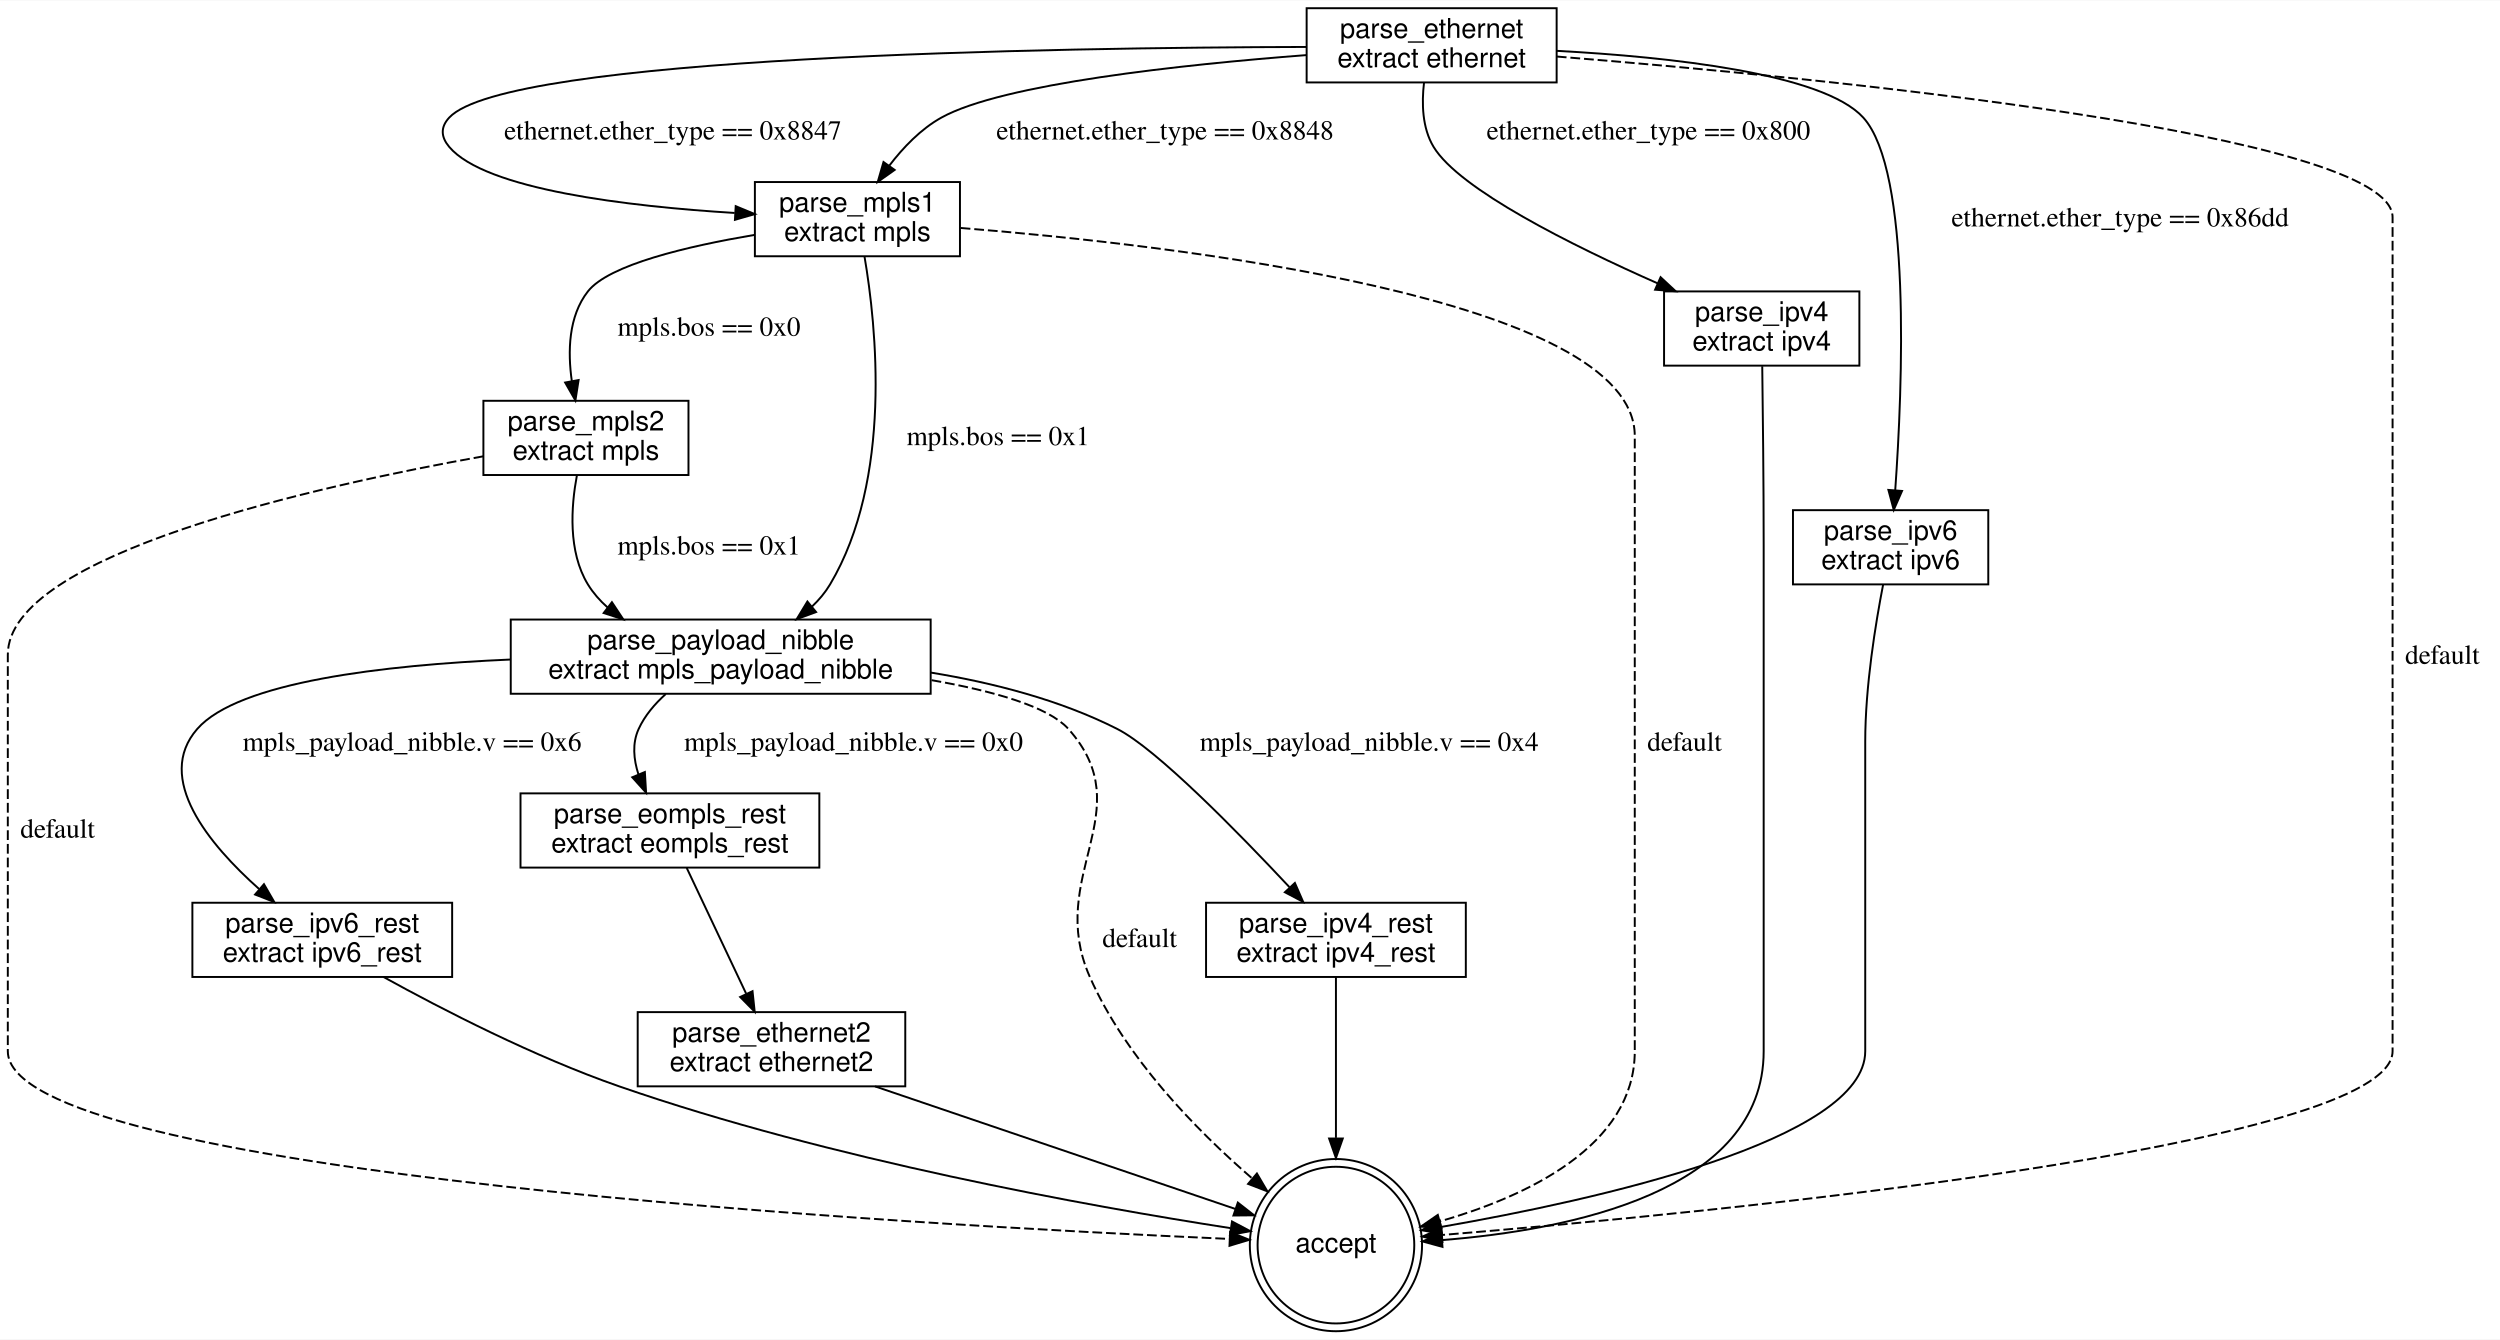
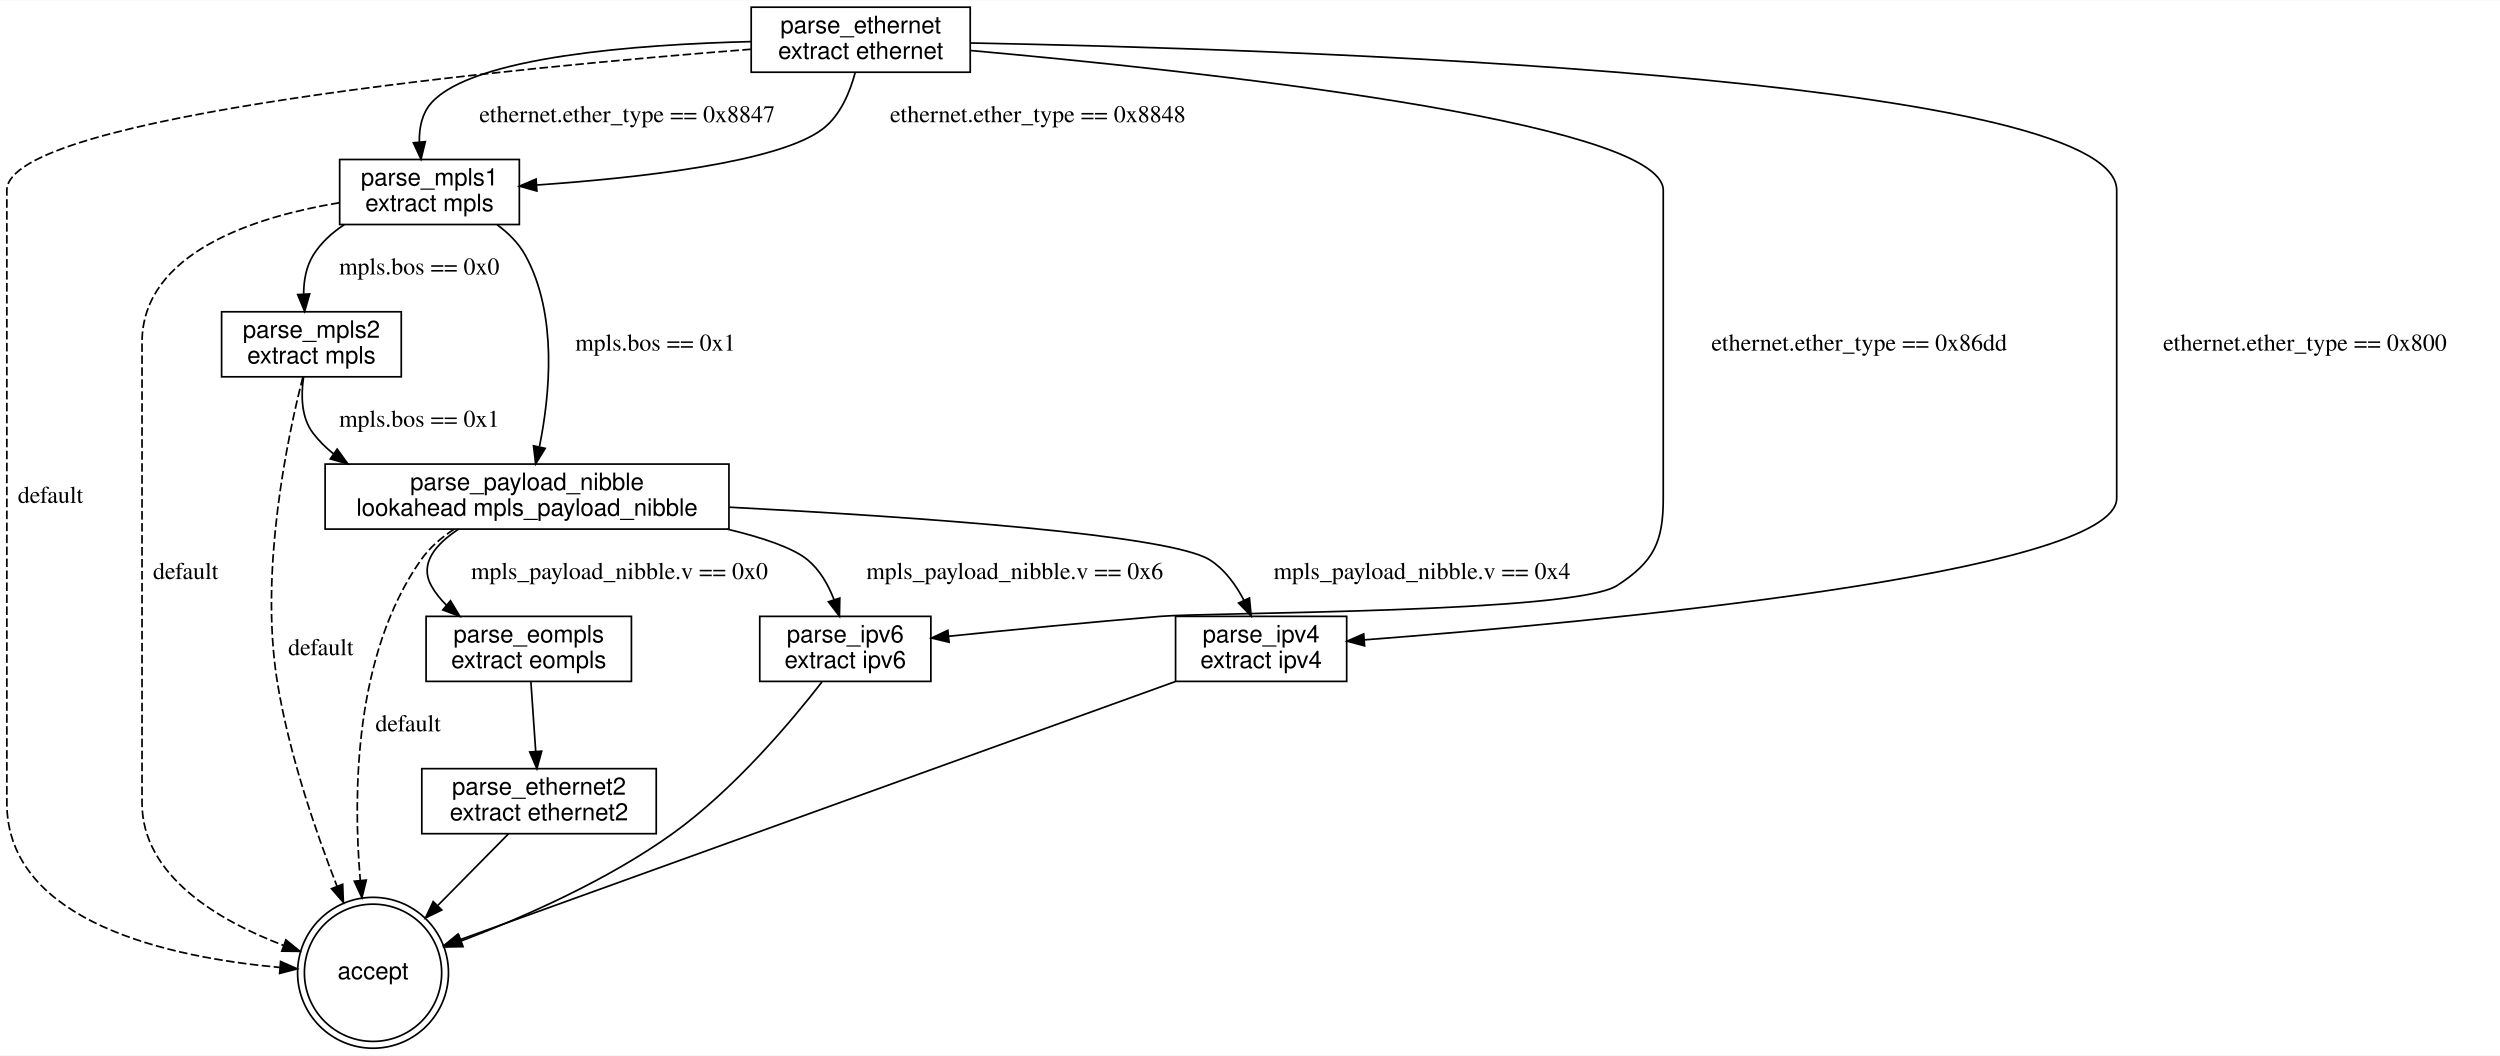
- <svg xmlns="http://www.w3.org/2000/svg" xmlns:xlink="http://www.w3.org/1999/xlink" width="1280pt" height="686pt" viewBox="0.00 0.00 1280.00 685.59">
-   <g id="graph0" class="graph" transform="scale(1 1) rotate(0) translate(4 681.59)">
-     <polygon fill="white" stroke="transparent" points="-4,4 -4,-681.59 1276,-681.59 1276,4 -4,4" />
+ <svg xmlns="http://www.w3.org/2000/svg" xmlns:xlink="http://www.w3.org/1999/xlink" width="1461pt" height="617pt" viewBox="0.00 0.00 1461.00 616.59">
+   <g id="graph0" class="graph" transform="scale(1 1) rotate(0) translate(4 612.59)">
+     <polygon fill="white" stroke="transparent" points="-4,4 -4,-612.59 1457,-612.59 1457,4 -4,4" />
    <g id="node1" class="node">
-       <polygon fill="none" stroke="black" points="793,-677.59 665,-677.59 665,-639.59 793,-639.59 793,-677.59" />
-       <text text-anchor="middle" x="729" y="-662.39" font-family="Helvetica,sans-Serif" font-size="14.00">parse_ethernet</text>
-       <text text-anchor="middle" x="729" y="-647.39" font-family="Helvetica,sans-Serif" font-size="14.00">extract ethernet</text>
+       <polygon fill="none" stroke="black" points="563,-608.59 435,-608.59 435,-570.59 563,-570.59 563,-608.59" />
+       <text text-anchor="middle" x="499" y="-593.39" font-family="Helvetica,sans-Serif" font-size="14.00">parse_ethernet</text>
+       <text text-anchor="middle" x="499" y="-578.39" font-family="Helvetica,sans-Serif" font-size="14.00">extract ethernet</text>
    </g>
    <g id="node2" class="node">
      <g id="a_node2">
        <a xlink:href="#" xlink:title="First of the two bounded MPLS labels (`max = 2` in the&#10;source). The source's `map(bos, next-header)` peeks a 4-bit&#10;pseudo-field from the NEXT header; transcribed by dispatching&#10;on `bos` alone - bos=0 continues the stack with nothing else&#10;consumed, bos=1 hands off to the nibble state.">
-           <polygon fill="none" stroke="black" points="487.5,-588.59 382.5,-588.59 382.5,-550.59 487.5,-550.59 487.5,-588.59" />
-           <text text-anchor="middle" x="435" y="-573.39" font-family="Helvetica,sans-Serif" font-size="14.00">parse_mpls1</text>
-           <text text-anchor="middle" x="435" y="-558.39" font-family="Helvetica,sans-Serif" font-size="14.00">extract mpls</text>
+           <polygon fill="none" stroke="black" points="299.5,-519.59 194.5,-519.59 194.5,-481.59 299.5,-481.59 299.5,-519.59" />
+           <text text-anchor="middle" x="247" y="-504.39" font-family="Helvetica,sans-Serif" font-size="14.00">parse_mpls1</text>
+           <text text-anchor="middle" x="247" y="-489.39" font-family="Helvetica,sans-Serif" font-size="14.00">extract mpls</text>
        </a>
      </g>
    </g>
    <g id="edge1" class="edge">
-       <path fill="none" stroke="black" d="M664.86,-657.76C535.98,-657.44 255.31,-653.07 226,-621.59 221.46,-616.71 221.7,-611.69 226,-606.59 244.44,-584.7 317.58,-576.12 372.16,-572.76" />
-       <polygon fill="black" stroke="black" points="372.68,-576.24 382.47,-572.17 372.29,-569.25 372.68,-576.24" />
-       <text text-anchor="middle" x="340.5" y="-610.39" font-family="Times,serif" font-size="14.00">ethernet.ether_type == 0x8847</text>
+       <path fill="none" stroke="black" d="M434.92,-588.48C368.78,-586.85 271.98,-579.72 248,-552.59 242.56,-546.44 240.93,-538.04 241.06,-529.84" />
+       <polygon fill="black" stroke="black" points="244.56,-530.02 242.03,-519.73 237.59,-529.36 244.56,-530.02" />
+       <text text-anchor="middle" x="362.5" y="-541.39" font-family="Times,serif" font-size="14.00">ethernet.ether_type == 0x8847</text>
    </g>
    <g id="edge2" class="edge">
-       <path fill="none" stroke="black" d="M664.94,-653.59C601.41,-648.71 509.18,-638.89 478,-621.59 467.45,-615.74 458.37,-606.22 451.31,-596.97" />
-       <polygon fill="black" stroke="black" points="454.06,-594.79 445.41,-588.67 448.35,-598.85 454.06,-594.79" />
-       <text text-anchor="middle" x="592.5" y="-610.39" font-family="Times,serif" font-size="14.00">ethernet.ether_type == 0x8848</text>
+       <path fill="none" stroke="black" d="M495.8,-570.53C492.84,-559.31 487.29,-545.57 477,-537.59 451.57,-517.88 368.83,-508.77 309.89,-504.69" />
+       <polygon fill="black" stroke="black" points="309.75,-501.17 299.55,-504.01 309.29,-508.16 309.75,-501.17" />
+       <text text-anchor="middle" x="602.5" y="-541.39" font-family="Times,serif" font-size="14.00">ethernet.ether_type == 0x8848</text>
    </g>
    <g id="node5" class="node">
-       <polygon fill="none" stroke="black" points="948,-532.59 848,-532.59 848,-494.59 948,-494.59 948,-532.59" />
-       <text text-anchor="middle" x="898" y="-517.39" font-family="Helvetica,sans-Serif" font-size="14.00">parse_ipv4</text>
-       <text text-anchor="middle" x="898" y="-502.39" font-family="Helvetica,sans-Serif" font-size="14.00">extract ipv4</text>
+       <polygon fill="none" stroke="black" points="783,-252.59 683,-252.59 683,-214.59 783,-214.59 783,-252.59" />
+       <text text-anchor="middle" x="733" y="-237.39" font-family="Helvetica,sans-Serif" font-size="14.00">parse_ipv4</text>
+       <text text-anchor="middle" x="733" y="-222.39" font-family="Helvetica,sans-Serif" font-size="14.00">extract ipv4</text>
    </g>
    <g id="edge3" class="edge">
-       <path fill="none" stroke="black" d="M725.09,-639.36C723.88,-629.04 724.13,-616.29 730,-606.59 743.19,-584.82 800.7,-556.18 844.79,-536.68" />
-       <polygon fill="black" stroke="black" points="846.22,-539.88 853.98,-532.66 843.41,-533.46 846.22,-539.88" />
-       <text text-anchor="middle" x="840" y="-610.39" font-family="Times,serif" font-size="14.00">ethernet.ether_type == 0x800</text>
+       <path fill="none" stroke="black" d="M563.17,-587.67C742.02,-584.26 1233,-568.76 1233,-501.59 1233,-501.59 1233,-501.59 1233,-321.59 1233,-277.42 926.22,-249.07 793.26,-238.86" />
+       <polygon fill="black" stroke="black" points="793.47,-235.36 783.23,-238.09 792.94,-242.34 793.47,-235.36" />
+       <text text-anchor="middle" x="1343" y="-407.89" font-family="Times,serif" font-size="14.00">ethernet.ether_type == 0x800</text>
    </g>
-     <g id="node7" class="node">
-       <polygon fill="none" stroke="black" points="1014,-420.59 914,-420.59 914,-382.59 1014,-382.59 1014,-420.59" />
-       <text text-anchor="middle" x="964" y="-405.39" font-family="Helvetica,sans-Serif" font-size="14.00">parse_ipv6</text>
-       <text text-anchor="middle" x="964" y="-390.39" font-family="Helvetica,sans-Serif" font-size="14.00">extract ipv6</text>
+     <g id="node6" class="node">
+       <polygon fill="none" stroke="black" points="540,-252.59 440,-252.59 440,-214.59 540,-214.59 540,-252.59" />
+       <text text-anchor="middle" x="490" y="-237.39" font-family="Helvetica,sans-Serif" font-size="14.00">parse_ipv6</text>
+       <text text-anchor="middle" x="490" y="-222.39" font-family="Helvetica,sans-Serif" font-size="14.00">extract ipv6</text>
    </g>
    <g id="edge4" class="edge">
-       <path fill="none" stroke="black" d="M793.12,-655.76C850.77,-652.64 929.47,-644.23 950,-621.59 974.72,-594.33 970.1,-483.5 966.35,-430.75" />
-       <polygon fill="black" stroke="black" points="969.84,-430.43 965.6,-420.72 962.86,-430.96 969.84,-430.43" />
-       <text text-anchor="middle" x="1081.5" y="-565.89" font-family="Times,serif" font-size="14.00">ethernet.ether_type == 0x86dd</text>
+       <path fill="none" stroke="black" d="M563.23,-583.27C691.68,-571.76 968,-542.27 968,-501.59 968,-501.59 968,-501.59 968,-321.59 968,-295.95 962.51,-284.55 941,-270.59 916.06,-254.41 703.63,-255.04 674,-252.59 632.8,-249.19 586.49,-244.66 550.63,-240.99" />
+       <polygon fill="black" stroke="black" points="550.64,-237.47 540.34,-239.93 549.92,-244.43 550.64,-237.47" />
+       <text text-anchor="middle" x="1082.5" y="-407.89" font-family="Times,serif" font-size="14.00">ethernet.ether_type == 0x86dd</text>
    </g>
-     <g id="node11" class="node">
-       <ellipse fill="none" stroke="black" cx="680" cy="-44.3" rx="40.11" ry="40.11" />
-       <ellipse fill="none" stroke="black" cx="680" cy="-44.3" rx="44.09" ry="44.09" />
-       <text text-anchor="middle" x="680" y="-40.6" font-family="Helvetica,sans-Serif" font-size="14.00">accept</text>
+     <g id="node9" class="node">
+       <ellipse fill="none" stroke="black" cx="214" cy="-44.3" rx="40.11" ry="40.11" />
+       <ellipse fill="none" stroke="black" cx="214" cy="-44.3" rx="44.09" ry="44.09" />
+       <text text-anchor="middle" x="214" y="-40.6" font-family="Helvetica,sans-Serif" font-size="14.00">accept</text>
    </g>
    <g id="edge5" class="edge">
-       <path fill="none" stroke="black" stroke-dasharray="5,2" d="M793.07,-652.85C926.31,-642.13 1221,-613.56 1221,-570.59 1221,-570.59 1221,-570.59 1221,-143.59 1221,-94.52 871.91,-60.86 734.57,-49.51" />
-       <polygon fill="black" stroke="black" points="734.52,-46 724.27,-48.67 733.95,-52.98 734.52,-46" />
-       <text text-anchor="middle" x="1246.5" y="-341.89" font-family="Times,serif" font-size="14.00">default</text>
+       <path fill="none" stroke="black" stroke-dasharray="5,2" d="M434.79,-584C300.01,-573.5 0,-545.23 0,-501.59 0,-501.59 0,-501.59 0,-143.59 0,-73.49 95.99,-53.2 159.4,-47.44" />
+       <polygon fill="black" stroke="black" points="159.97,-50.91 169.66,-46.61 159.41,-43.93 159.97,-50.91" />
+       <text text-anchor="middle" x="25.5" y="-318.89" font-family="Times,serif" font-size="14.00">default</text>
    </g>
    <g id="node3" class="node">
      <g id="a_node3">
        <a xlink:href="#" xlink:title="Second MPLS label; a third (bos=0) falls to the default -&#10;beyond the graph's bound is simply not a recognized&#10;sequence.">
-           <polygon fill="none" stroke="black" points="348.5,-476.59 243.5,-476.59 243.5,-438.59 348.5,-438.59 348.5,-476.59" />
-           <text text-anchor="middle" x="296" y="-461.39" font-family="Helvetica,sans-Serif" font-size="14.00">parse_mpls2</text>
-           <text text-anchor="middle" x="296" y="-446.39" font-family="Helvetica,sans-Serif" font-size="14.00">extract mpls</text>
+           <polygon fill="none" stroke="black" points="230.5,-430.59 125.5,-430.59 125.5,-392.59 230.5,-392.59 230.5,-430.59" />
+           <text text-anchor="middle" x="178" y="-415.39" font-family="Helvetica,sans-Serif" font-size="14.00">parse_mpls2</text>
+           <text text-anchor="middle" x="178" y="-400.39" font-family="Helvetica,sans-Serif" font-size="14.00">extract mpls</text>
        </a>
      </g>
    </g>
    <g id="edge6" class="edge">
-       <path fill="none" stroke="black" d="M382.26,-561.52C347.96,-555.72 307.69,-546.24 297,-532.59 287.02,-519.86 286.62,-501.74 288.78,-486.62" />
-       <polygon fill="black" stroke="black" points="292.24,-487.21 290.61,-476.74 285.35,-485.94 292.24,-487.21" />
-       <text text-anchor="middle" x="359" y="-509.89" font-family="Times,serif" font-size="14.00">mpls.bos == 0x0</text>
+       <path fill="none" stroke="black" d="M197.19,-481.5C189.97,-476.76 183.48,-470.87 179,-463.59 174.91,-456.96 173.52,-448.86 173.45,-441.08" />
+       <polygon fill="black" stroke="black" points="176.96,-441.04 174.04,-430.85 169.97,-440.63 176.96,-441.04" />
+       <text text-anchor="middle" x="241" y="-452.39" font-family="Times,serif" font-size="14.00">mpls.bos == 0x0</text>
    </g>
    <g id="node4" class="node">
      <g id="a_node4">
-         <a xlink:href="#" xlink:title="One shared state for both MPLS depths: extract the first&#10;nibble of the payload, then continue with the matching&#10;`*Rest` header (b10000/b10100/b10110 in the source's map).">
-           <polygon fill="none" stroke="black" points="472.5,-364.59 257.5,-364.59 257.5,-326.59 472.5,-326.59 472.5,-364.59" />
-           <text text-anchor="middle" x="365" y="-349.39" font-family="Helvetica,sans-Serif" font-size="14.00">parse_payload_nibble</text>
-           <text text-anchor="middle" x="365" y="-334.39" font-family="Helvetica,sans-Serif" font-size="14.00">extract mpls_payload_nibble</text>
+         <a xlink:href="#" xlink:title="One shared state for both MPLS depths: peek the payload's&#10;first nibble, then continue with the matching full header&#10;(b10000/b10100/b10110 in the source's map).">
+           <polygon fill="none" stroke="black" points="422,-341.59 186,-341.59 186,-303.59 422,-303.59 422,-341.59" />
+           <text text-anchor="middle" x="304" y="-326.39" font-family="Helvetica,sans-Serif" font-size="14.00">parse_payload_nibble</text>
+           <text text-anchor="middle" x="304" y="-311.39" font-family="Helvetica,sans-Serif" font-size="14.00">lookahead mpls_payload_nibble</text>
        </a>
      </g>
    </g>
    <g id="edge7" class="edge">
-       <path fill="none" stroke="black" d="M438.64,-550.37C444.66,-515.14 453.07,-436.42 421,-382.59 418.51,-378.41 415.32,-374.62 411.72,-371.22" />
-       <polygon fill="black" stroke="black" points="413.83,-368.43 403.89,-364.78 409.39,-373.83 413.83,-368.43" />
-       <text text-anchor="middle" x="507" y="-453.89" font-family="Times,serif" font-size="14.00">mpls.bos == 0x1</text>
+       <path fill="none" stroke="black" d="M286.55,-481.42C293.14,-476.58 299.1,-470.68 303,-463.59 322.11,-428.89 317.29,-381.63 311.27,-351.87" />
+       <polygon fill="black" stroke="black" points="314.61,-350.76 309.04,-341.75 307.77,-352.27 314.61,-350.76" />
+       <text text-anchor="middle" x="379" y="-407.89" font-family="Times,serif" font-size="14.00">mpls.bos == 0x1</text>
    </g>
    <g id="edge8" class="edge">
-       <path fill="none" stroke="black" stroke-dasharray="5,2" d="M487.85,-565.08C596.12,-556.42 833,-529.38 833,-458.59 833,-458.59 833,-458.59 833,-143.59 833,-94.87 777.4,-69.17 733.23,-56.44" />
-       <polygon fill="black" stroke="black" points="734,-53.02 723.43,-53.77 732.16,-59.77 734,-53.02" />
-       <text text-anchor="middle" x="858.5" y="-297.39" font-family="Times,serif" font-size="14.00">default</text>
+       <path fill="none" stroke="black" stroke-dasharray="5,2" d="M194.3,-494.31C145.04,-486.12 79,-465.31 79,-412.59 79,-412.59 79,-412.59 79,-143.59 79,-100.83 123.82,-74.71 161.81,-60.26" />
+       <polygon fill="black" stroke="black" points="163.07,-63.52 171.29,-56.83 160.69,-56.94 163.07,-63.52" />
+       <text text-anchor="middle" x="104.5" y="-274.39" font-family="Times,serif" font-size="14.00">default</text>
    </g>
    <g id="edge9" class="edge">
-       <path fill="none" stroke="black" d="M291.38,-438.44C288.39,-422.52 286.75,-399.37 297,-382.59 299.72,-378.15 303.18,-374.22 307.11,-370.76" />
-       <polygon fill="black" stroke="black" points="309.3,-373.49 315.15,-364.66 305.07,-367.92 309.3,-373.49" />
-       <text text-anchor="middle" x="359" y="-397.89" font-family="Times,serif" font-size="14.00">mpls.bos == 0x1</text>
+       <path fill="none" stroke="black" d="M173.39,-392.33C171.84,-381.73 171.99,-368.72 179,-359.59 182.48,-355.06 186.5,-351.07 190.91,-347.56" />
+       <polygon fill="black" stroke="black" points="193.04,-350.34 199.24,-341.75 189.03,-344.6 193.04,-350.34" />
+       <text text-anchor="middle" x="241" y="-363.39" font-family="Times,serif" font-size="14.00">mpls.bos == 0x1</text>
    </g>
    <g id="edge10" class="edge">
-       <path fill="none" stroke="black" stroke-dasharray="5,2" d="M243.42,-448.16C158.36,-433.01 0,-397.92 0,-346.59 0,-346.59 0,-346.59 0,-143.59 0,-80.53 464.06,-54.58 625.46,-47.46" />
-       <polygon fill="black" stroke="black" points="625.81,-50.95 635.65,-47.02 625.5,-43.95 625.81,-50.95" />
-       <text text-anchor="middle" x="25.5" y="-252.89" font-family="Times,serif" font-size="14.00">default</text>
-     </g>
-     <g id="node6" class="node">
-       <polygon fill="none" stroke="black" points="746.5,-219.59 613.5,-219.59 613.5,-181.59 746.5,-181.59 746.5,-219.59" />
-       <text text-anchor="middle" x="680" y="-204.39" font-family="Helvetica,sans-Serif" font-size="14.00">parse_ipv4_rest</text>
-       <text text-anchor="middle" x="680" y="-189.39" font-family="Helvetica,sans-Serif" font-size="14.00">extract ipv4_rest</text>
+       <path fill="none" stroke="black" stroke-dasharray="5,2" d="M172.99,-392.4C164.11,-357.67 147.53,-279.6 158,-214.59 164.68,-173.14 180,-128.1 192.93,-94.9" />
+       <polygon fill="black" stroke="black" points="196.25,-96.02 196.67,-85.43 189.74,-93.44 196.25,-96.02" />
+       <text text-anchor="middle" x="183.5" y="-229.89" font-family="Times,serif" font-size="14.00">default</text>
    </g>
    <g id="edge12" class="edge">
-       <path fill="none" stroke="black" d="M472.55,-337.44C504.52,-332.22 538.79,-323.4 568,-308.59 588.06,-298.43 629.72,-255.86 656.19,-227.58" />
-       <polygon fill="black" stroke="black" points="658.98,-229.73 663.23,-220.02 653.85,-224.96 658.98,-229.73" />
-       <text text-anchor="middle" x="697" y="-297.39" font-family="Times,serif" font-size="14.00">mpls_payload_nibble.v == 0x4</text>
+       <path fill="none" stroke="black" d="M422.13,-316.39C531.15,-310.71 679.62,-300.4 703,-285.59 711.76,-280.05 718.28,-270.94 722.96,-261.95" />
+       <polygon fill="black" stroke="black" points="726.18,-263.33 727.18,-252.78 719.82,-260.39 726.18,-263.33" />
+       <text text-anchor="middle" x="827" y="-274.39" font-family="Times,serif" font-size="14.00">mpls_payload_nibble.v == 0x4</text>
+     </g>
+     <g id="edge13" class="edge">
+       <path fill="none" stroke="black" d="M420.96,-303.58C441.77,-298.6 459.51,-292.6 468,-285.59 475.16,-279.68 480.05,-271 483.36,-262.47" />
+       <polygon fill="black" stroke="black" points="486.77,-263.29 486.56,-252.7 480.12,-261.11 486.77,-263.29" />
+       <text text-anchor="middle" x="589" y="-274.39" font-family="Times,serif" font-size="14.00">mpls_payload_nibble.v == 0x6</text>
+     </g>
+     <g id="node7" class="node">
+       <polygon fill="none" stroke="black" points="365,-252.59 245,-252.59 245,-214.59 365,-214.59 365,-252.59" />
+       <text text-anchor="middle" x="305" y="-237.39" font-family="Helvetica,sans-Serif" font-size="14.00">parse_eompls</text>
+       <text text-anchor="middle" x="305" y="-222.39" font-family="Helvetica,sans-Serif" font-size="14.00">extract eompls</text>
+     </g>
+     <g id="edge11" class="edge">
+       <path fill="none" stroke="black" d="M264.03,-303.58C250.72,-294.87 240.89,-283.49 248,-270.59 250.35,-266.33 253.44,-262.51 256.96,-259.09" />
+       <polygon fill="black" stroke="black" points="259.27,-261.72 264.72,-252.63 254.79,-256.34 259.27,-261.72" />
+       <text text-anchor="middle" x="358" y="-274.39" font-family="Times,serif" font-size="14.00">mpls_payload_nibble.v == 0x0</text>
+     </g>
+     <g id="edge14" class="edge">
+       <path fill="none" stroke="black" stroke-dasharray="5,2" d="M261.3,-303.49C253.91,-298.65 247.01,-292.72 242,-285.59 203.41,-230.65 202.1,-150.64 206.55,-98.28" />
+       <polygon fill="black" stroke="black" points="210.05,-98.48 207.51,-88.19 203.08,-97.82 210.05,-98.48" />
+       <text text-anchor="middle" x="234.5" y="-185.39" font-family="Times,serif" font-size="14.00">default</text>
+     </g>
+     <g id="edge15" class="edge">
+       <path fill="none" stroke="black" d="M682.76,-214.46C583.79,-178.75 364.58,-99.64 264.99,-63.7" />
+       <polygon fill="black" stroke="black" points="266.05,-60.36 255.45,-60.26 263.67,-66.94 266.05,-60.36" />
+     </g>
+     <g id="edge16" class="edge">
+       <path fill="none" stroke="black" d="M476.36,-214.27C458.41,-191.16 424.91,-151.35 389,-125.59 350.85,-98.23 301.89,-76.72 265.46,-62.88" />
+       <polygon fill="black" stroke="black" points="266.6,-59.57 256.01,-59.36 264.15,-66.13 266.6,-59.57" />
    </g>
    <g id="node8" class="node">
-       <polygon fill="none" stroke="black" points="227.5,-219.59 94.5,-219.59 94.5,-181.59 227.5,-181.59 227.5,-219.59" />
-       <text text-anchor="middle" x="161" y="-204.39" font-family="Helvetica,sans-Serif" font-size="14.00">parse_ipv6_rest</text>
-       <text text-anchor="middle" x="161" y="-189.39" font-family="Helvetica,sans-Serif" font-size="14.00">extract ipv6_rest</text>
-     </g>
-     <g id="edge13" class="edge">
-       <path fill="none" stroke="black" d="M257.4,-344.12C192.34,-341.28 118.02,-332.62 97,-308.59 74.92,-283.34 103.02,-249.45 128.64,-226.64" />
-       <polygon fill="black" stroke="black" points="131.15,-229.1 136.46,-219.93 126.59,-223.79 131.15,-229.1" />
-       <text text-anchor="middle" x="207" y="-297.39" font-family="Times,serif" font-size="14.00">mpls_payload_nibble.v == 0x6</text>
-     </g>
-     <g id="node9" class="node">
-       <polygon fill="none" stroke="black" points="415.5,-275.59 262.5,-275.59 262.5,-237.59 415.5,-237.59 415.5,-275.59" />
-       <text text-anchor="middle" x="339" y="-260.39" font-family="Helvetica,sans-Serif" font-size="14.00">parse_eompls_rest</text>
-       <text text-anchor="middle" x="339" y="-245.39" font-family="Helvetica,sans-Serif" font-size="14.00">extract eompls_rest</text>
-     </g>
-     <g id="edge11" class="edge">
-       <path fill="none" stroke="black" d="M336.86,-326.45C331.25,-321.4 326.13,-315.4 323,-308.59 319.62,-301.24 320.4,-292.98 322.89,-285.29" />
-       <polygon fill="black" stroke="black" points="326.17,-286.53 326.79,-275.95 319.71,-283.83 326.17,-286.53" />
-       <text text-anchor="middle" x="433" y="-297.39" font-family="Times,serif" font-size="14.00">mpls_payload_nibble.v == 0x0</text>
-     </g>
-     <g id="edge14" class="edge">
-       <path fill="none" stroke="black" stroke-dasharray="5,2" d="M472.96,-333.55C504.21,-328.09 532.71,-320.12 543,-308.59 580.73,-266.33 531.09,-233.41 554,-181.59 572.22,-140.37 608.14,-103.52 636.98,-78.55" />
-       <polygon fill="black" stroke="black" points="639.54,-80.97 644.9,-71.83 635.01,-75.63 639.54,-80.97" />
-       <text text-anchor="middle" x="579.5" y="-196.89" font-family="Times,serif" font-size="14.00">default</text>
-     </g>
-     <g id="edge15" class="edge">
-       <path fill="none" stroke="black" d="M898.27,-494.3C898.56,-472.47 899,-434.87 899,-402.59 899,-402.59 899,-402.59 899,-143.59 899,-71.6 799.27,-52.01 734.41,-46.88" />
-       <polygon fill="black" stroke="black" points="734.54,-43.38 724.32,-46.18 734.05,-50.36 734.54,-43.38" />
-     </g>
-     <g id="edge16" class="edge">
-       <path fill="none" stroke="black" d="M680,-181.59C680,-161.48 680,-127.98 680,-99.22" />
-       <polygon fill="black" stroke="black" points="683.5,-98.88 680,-88.88 676.5,-98.88 683.5,-98.88" />
-     </g>
-     <g id="edge17" class="edge">
-       <path fill="none" stroke="black" d="M960.17,-382.53C956.34,-362.85 951,-330.38 951,-302.09 951,-302.09 951,-302.09 951,-143.59 951,-97.91 813.19,-67.4 734.12,-53.65" />
-       <polygon fill="black" stroke="black" points="734.29,-50.12 723.84,-51.9 733.11,-57.03 734.29,-50.12" />
-     </g>
-     <g id="edge18" class="edge">
-       <path fill="none" stroke="black" d="M192.37,-181.57C222.46,-164.96 269.61,-140.66 313,-125.59 421.05,-88.07 553.3,-64.27 625.88,-53.01" />
-       <polygon fill="black" stroke="black" points="626.79,-56.41 636.14,-51.44 625.73,-49.49 626.79,-56.41" />
-     </g>
-     <g id="node10" class="node">
-       <g id="a_node10">
+       <g id="a_node8">
        <a xlink:href="#" xlink:title="The source's `ethernet2`: the inner (pseudo-wire) Ethernet&#10;header, terminal. Same layout as `Ethernet` - reused as a&#10;second instance.">
-           <polygon fill="none" stroke="black" points="459.5,-163.59 322.5,-163.59 322.5,-125.59 459.5,-125.59 459.5,-163.59" />
-           <text text-anchor="middle" x="391" y="-148.39" font-family="Helvetica,sans-Serif" font-size="14.00">parse_ethernet2</text>
-           <text text-anchor="middle" x="391" y="-133.39" font-family="Helvetica,sans-Serif" font-size="14.00">extract ethernet2</text>
+           <polygon fill="none" stroke="black" points="379.5,-163.59 242.5,-163.59 242.5,-125.59 379.5,-125.59 379.5,-163.59" />
+           <text text-anchor="middle" x="311" y="-148.39" font-family="Helvetica,sans-Serif" font-size="14.00">parse_ethernet2</text>
+           <text text-anchor="middle" x="311" y="-133.39" font-family="Helvetica,sans-Serif" font-size="14.00">extract ethernet2</text>
        </a>
      </g>
    </g>
-     <g id="edge19" class="edge">
-       <path fill="none" stroke="black" d="M347.59,-237.43C355.87,-219.91 368.51,-193.17 378.02,-173.06" />
-       <polygon fill="black" stroke="black" points="381.29,-174.32 382.4,-163.78 374.96,-171.33 381.29,-174.32" />
+     <g id="edge17" class="edge">
+       <path fill="none" stroke="black" d="M306.24,-214.57C307.06,-202.78 308.13,-187.15 309.06,-173.75" />
+       <polygon fill="black" stroke="black" points="312.56,-173.81 309.76,-163.6 305.58,-173.33 312.56,-173.81" />
    </g>
-     <g id="edge20" class="edge">
-       <path fill="none" stroke="black" d="M444.01,-125.56C496.52,-107.7 576.41,-80.53 628.41,-62.84" />
-       <polygon fill="black" stroke="black" points="629.77,-66.08 638.11,-59.55 627.51,-59.45 629.77,-66.08" />
+     <g id="edge18" class="edge">
+       <path fill="none" stroke="black" d="M293.21,-125.56C281.66,-113.86 266.16,-98.15 251.94,-83.74" />
+       <polygon fill="black" stroke="black" points="254.16,-81.01 244.64,-76.35 249.17,-85.92 254.16,-81.01" />
    </g>
  </g>
</svg>
